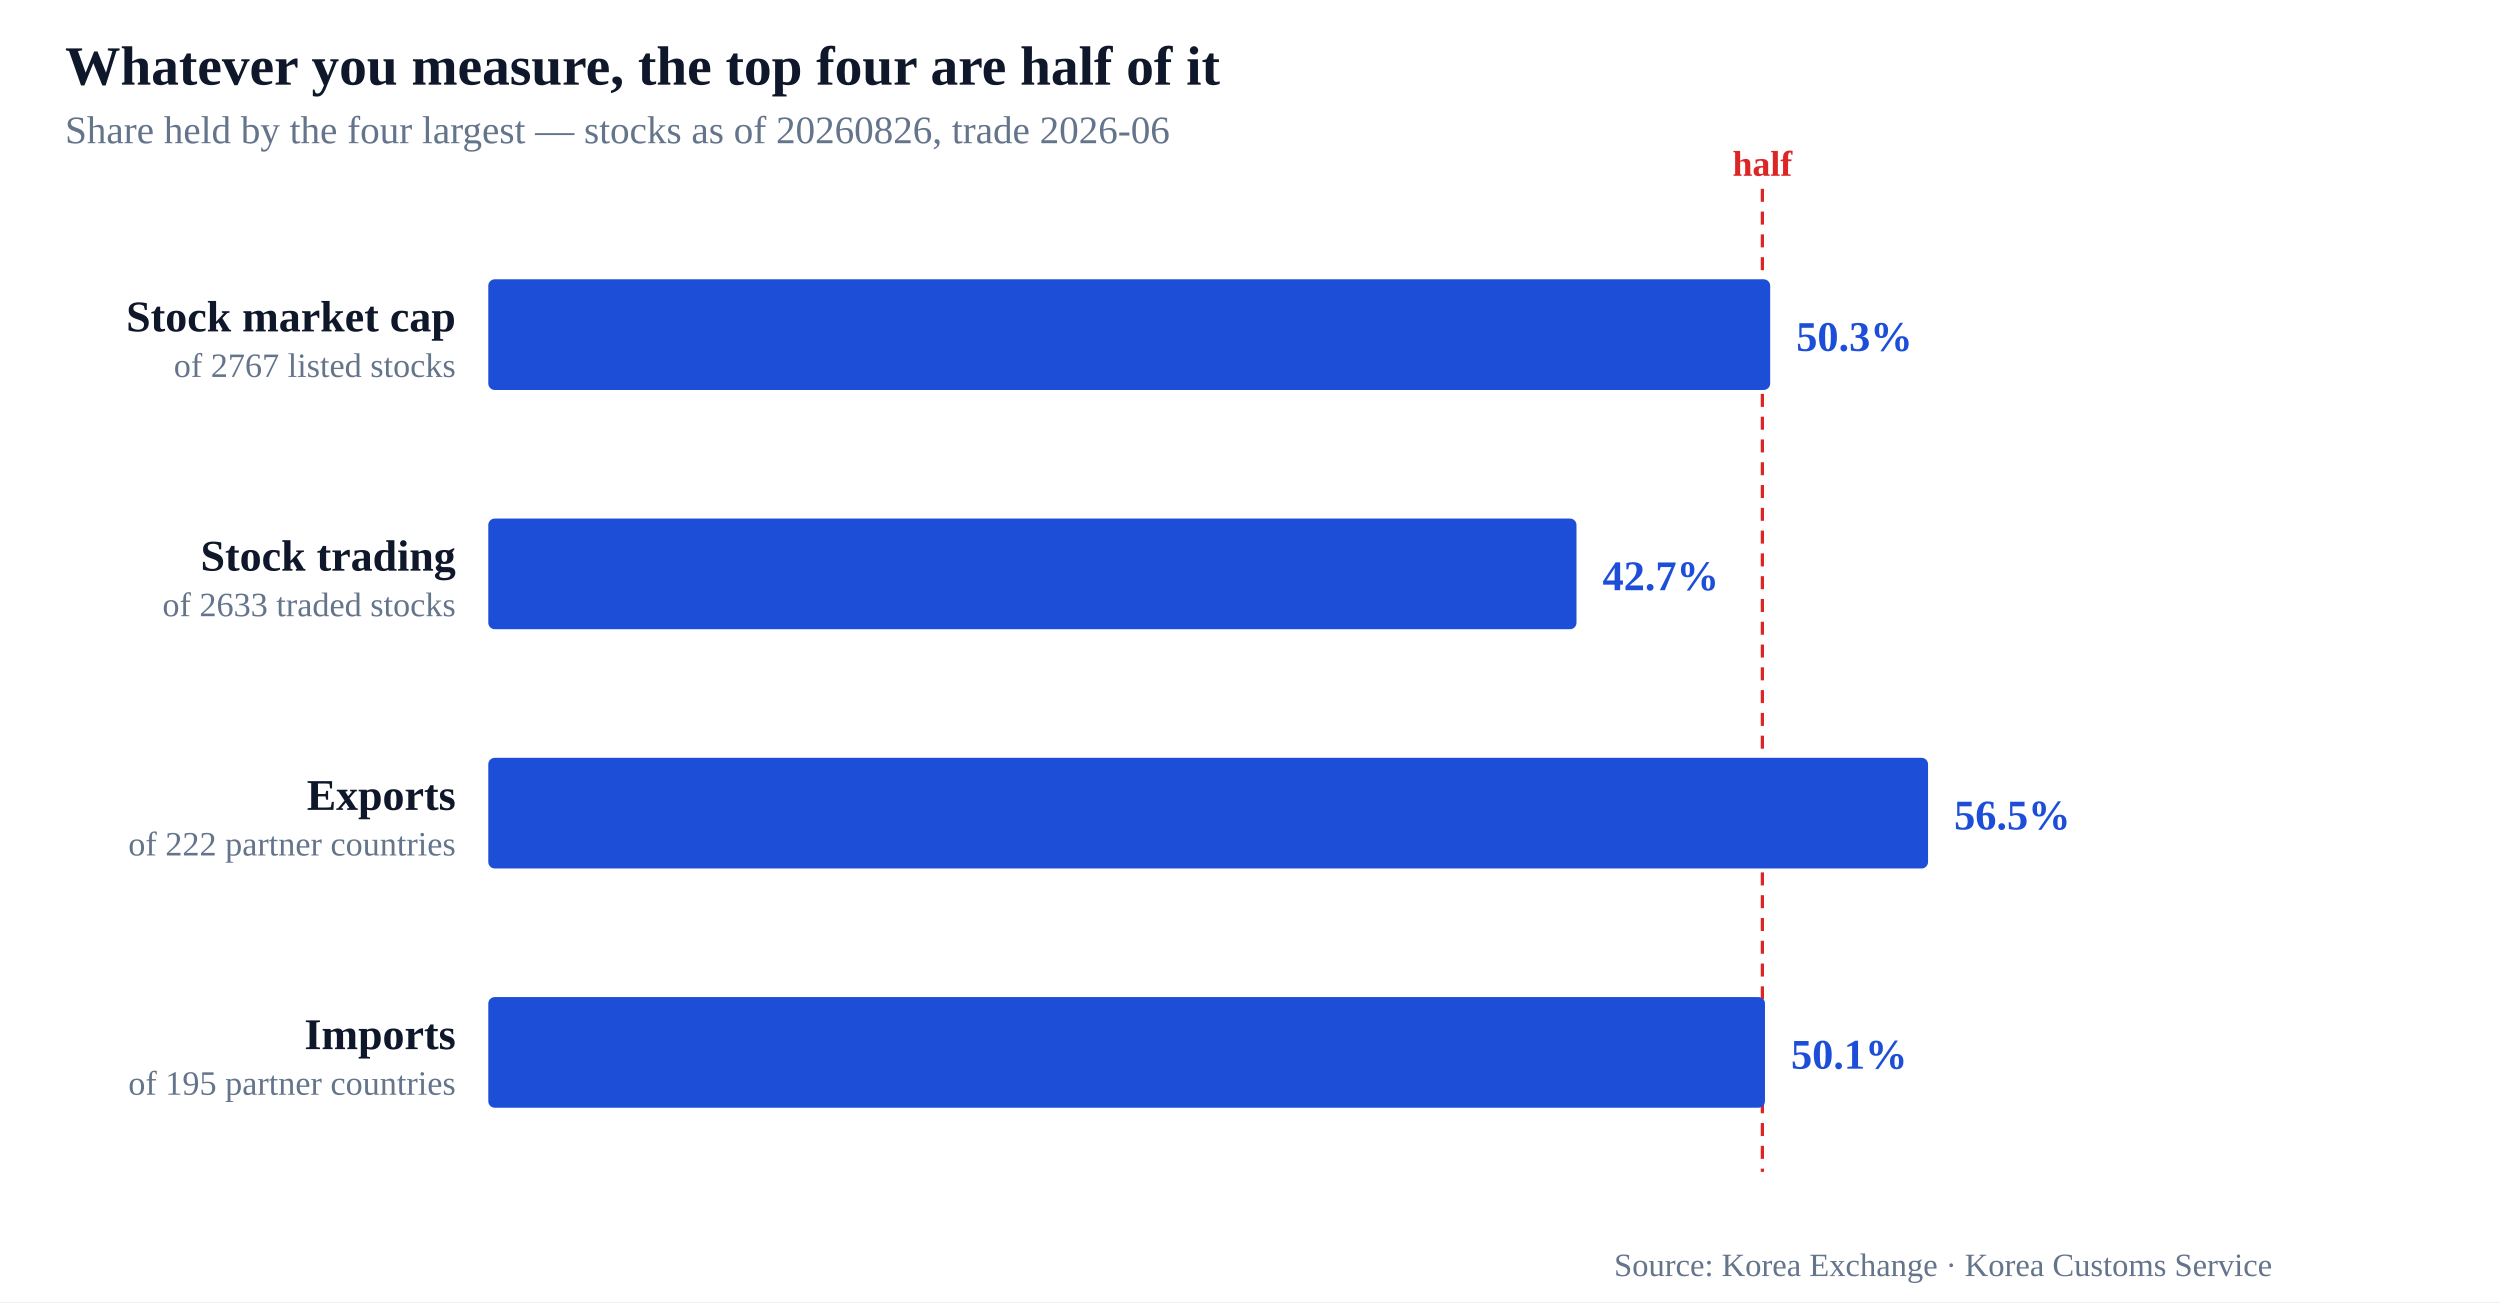
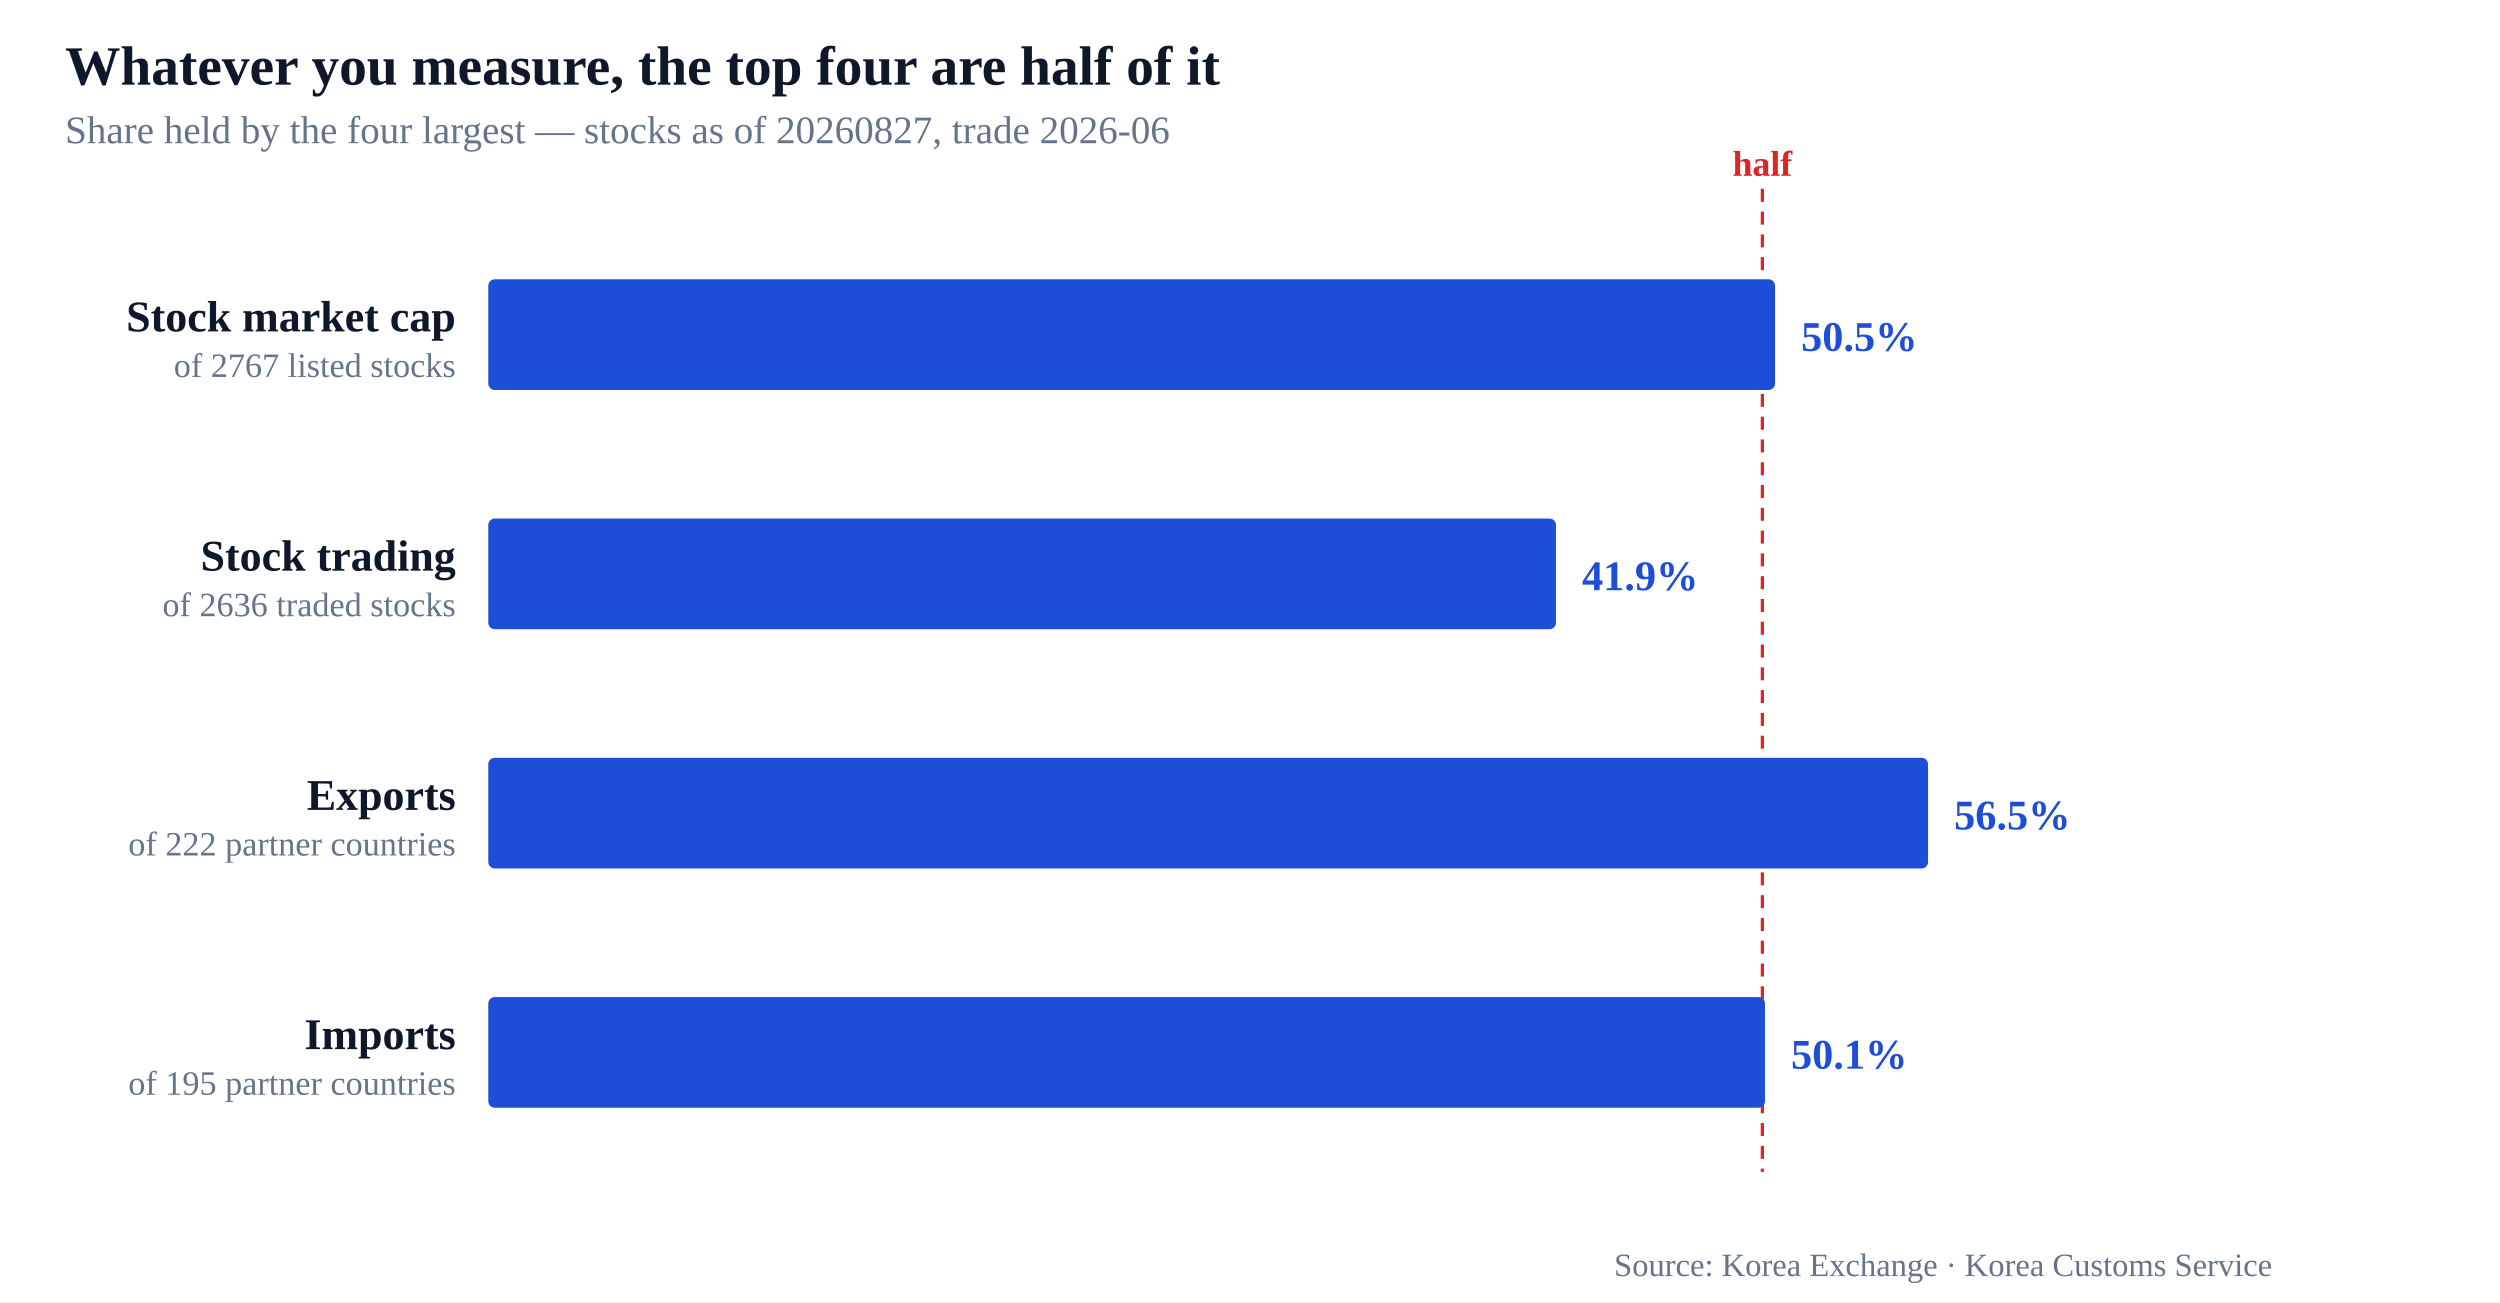
<svg xmlns="http://www.w3.org/2000/svg" viewBox="0 0 768 400" font-family="Georgia,'Times New Roman',serif" role="img" aria-label="The top four are about half of Korea's market cap, stock trading, exports and imports alike">
  <rect width="768" height="400" fill="#ffffff" />
  <text x="20" y="26" font-size="17" font-weight="700" fill="#0f172a">Whatever you measure, the top four are half of it</text>
-   <text x="20" y="44" font-size="12" fill="#64748b">Share held by the four largest — stocks as of 20260826, trade 2026-06</text>
+   <text x="20" y="44" font-size="12" fill="#64748b">Share held by the four largest — stocks as of 20260827, trade 2026-06</text>
  <line x1="541.4" y1="58" x2="541.4" y2="360" stroke="#dc2626" stroke-dasharray="4 3" />
  <text x="541.4" y="54" text-anchor="middle" font-size="11" font-weight="700" fill="#dc2626">half</text>
-   <rect x="150" y="85.8" width="393.8" height="34" fill="#1d4ed8" rx="2" />
+   <rect x="150" y="85.8" width="395.3" height="34" fill="#1d4ed8" rx="2" />
  <text x="140" y="101.8" text-anchor="end" font-size="13.5" font-weight="700" fill="#0f172a">Stock market cap</text>
  <text x="140" y="115.8" text-anchor="end" font-size="10.5" fill="#64748b">of 2767 listed stocks</text>
-   <text x="551.8" y="107.8" font-size="13" font-weight="700" fill="#1d4ed8">50.3%</text>
-   <rect x="150" y="159.3" width="334.3" height="34" fill="#1d4ed8" rx="2" />
+   <text x="553.3" y="107.8" font-size="13" font-weight="700" fill="#1d4ed8">50.5%</text>
+   <rect x="150" y="159.3" width="328.0" height="34" fill="#1d4ed8" rx="2" />
  <text x="140" y="175.3" text-anchor="end" font-size="13.5" font-weight="700" fill="#0f172a">Stock trading</text>
-   <text x="140" y="189.3" text-anchor="end" font-size="10.5" fill="#64748b">of 2633 traded stocks</text>
-   <text x="492.3" y="181.3" font-size="13" font-weight="700" fill="#1d4ed8">42.7%</text>
+   <text x="140" y="189.3" text-anchor="end" font-size="10.5" fill="#64748b">of 2636 traded stocks</text>
+   <text x="486.0" y="181.3" font-size="13" font-weight="700" fill="#1d4ed8">41.9%</text>
  <rect x="150" y="232.8" width="442.3" height="34" fill="#1d4ed8" rx="2" />
  <text x="140" y="248.8" text-anchor="end" font-size="13.5" font-weight="700" fill="#0f172a">Exports</text>
  <text x="140" y="262.8" text-anchor="end" font-size="10.5" fill="#64748b">of 222 partner countries</text>
  <text x="600.3" y="254.8" font-size="13" font-weight="700" fill="#1d4ed8">56.5%</text>
  <rect x="150" y="306.3" width="392.2" height="34" fill="#1d4ed8" rx="2" />
  <text x="140" y="322.3" text-anchor="end" font-size="13.5" font-weight="700" fill="#0f172a">Imports</text>
  <text x="140" y="336.3" text-anchor="end" font-size="10.5" fill="#64748b">of 195 partner countries</text>
  <text x="550.2" y="328.3" font-size="13" font-weight="700" fill="#1d4ed8">50.1%</text>
  <text x="698" y="392" text-anchor="end" font-size="10" fill="#64748b">Source: Korea Exchange · Korea Customs Service</text>
</svg>
